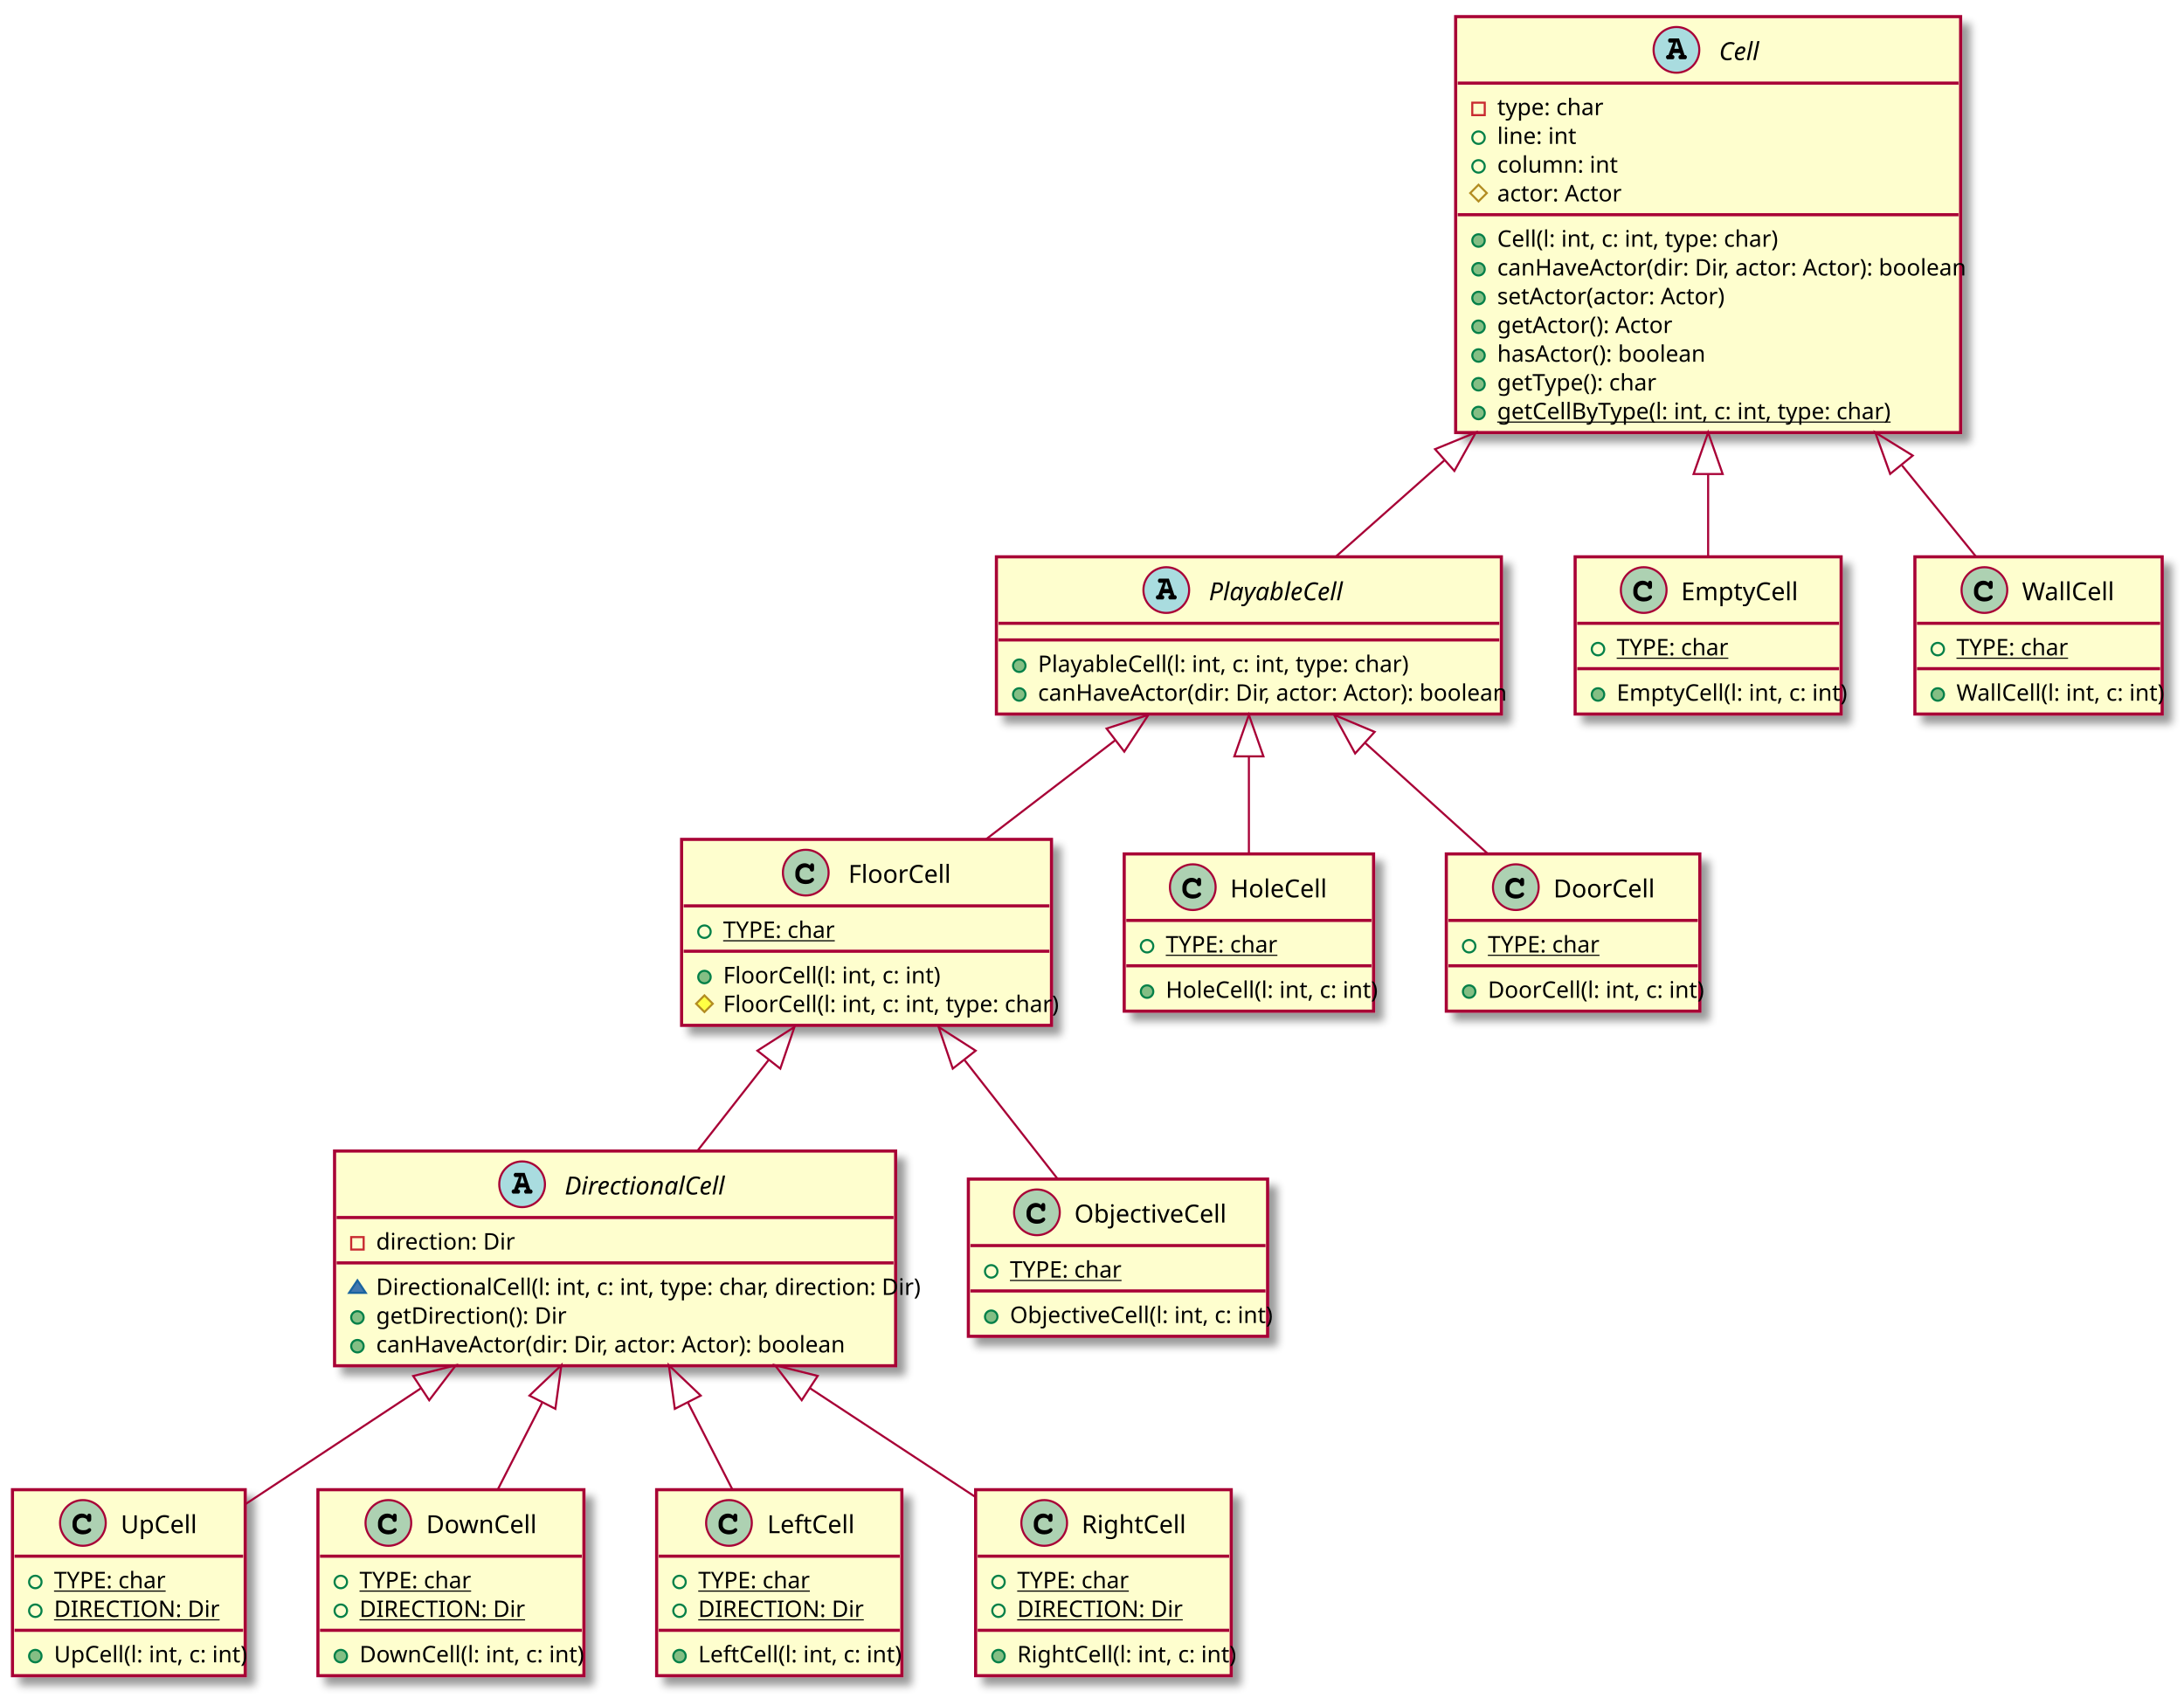
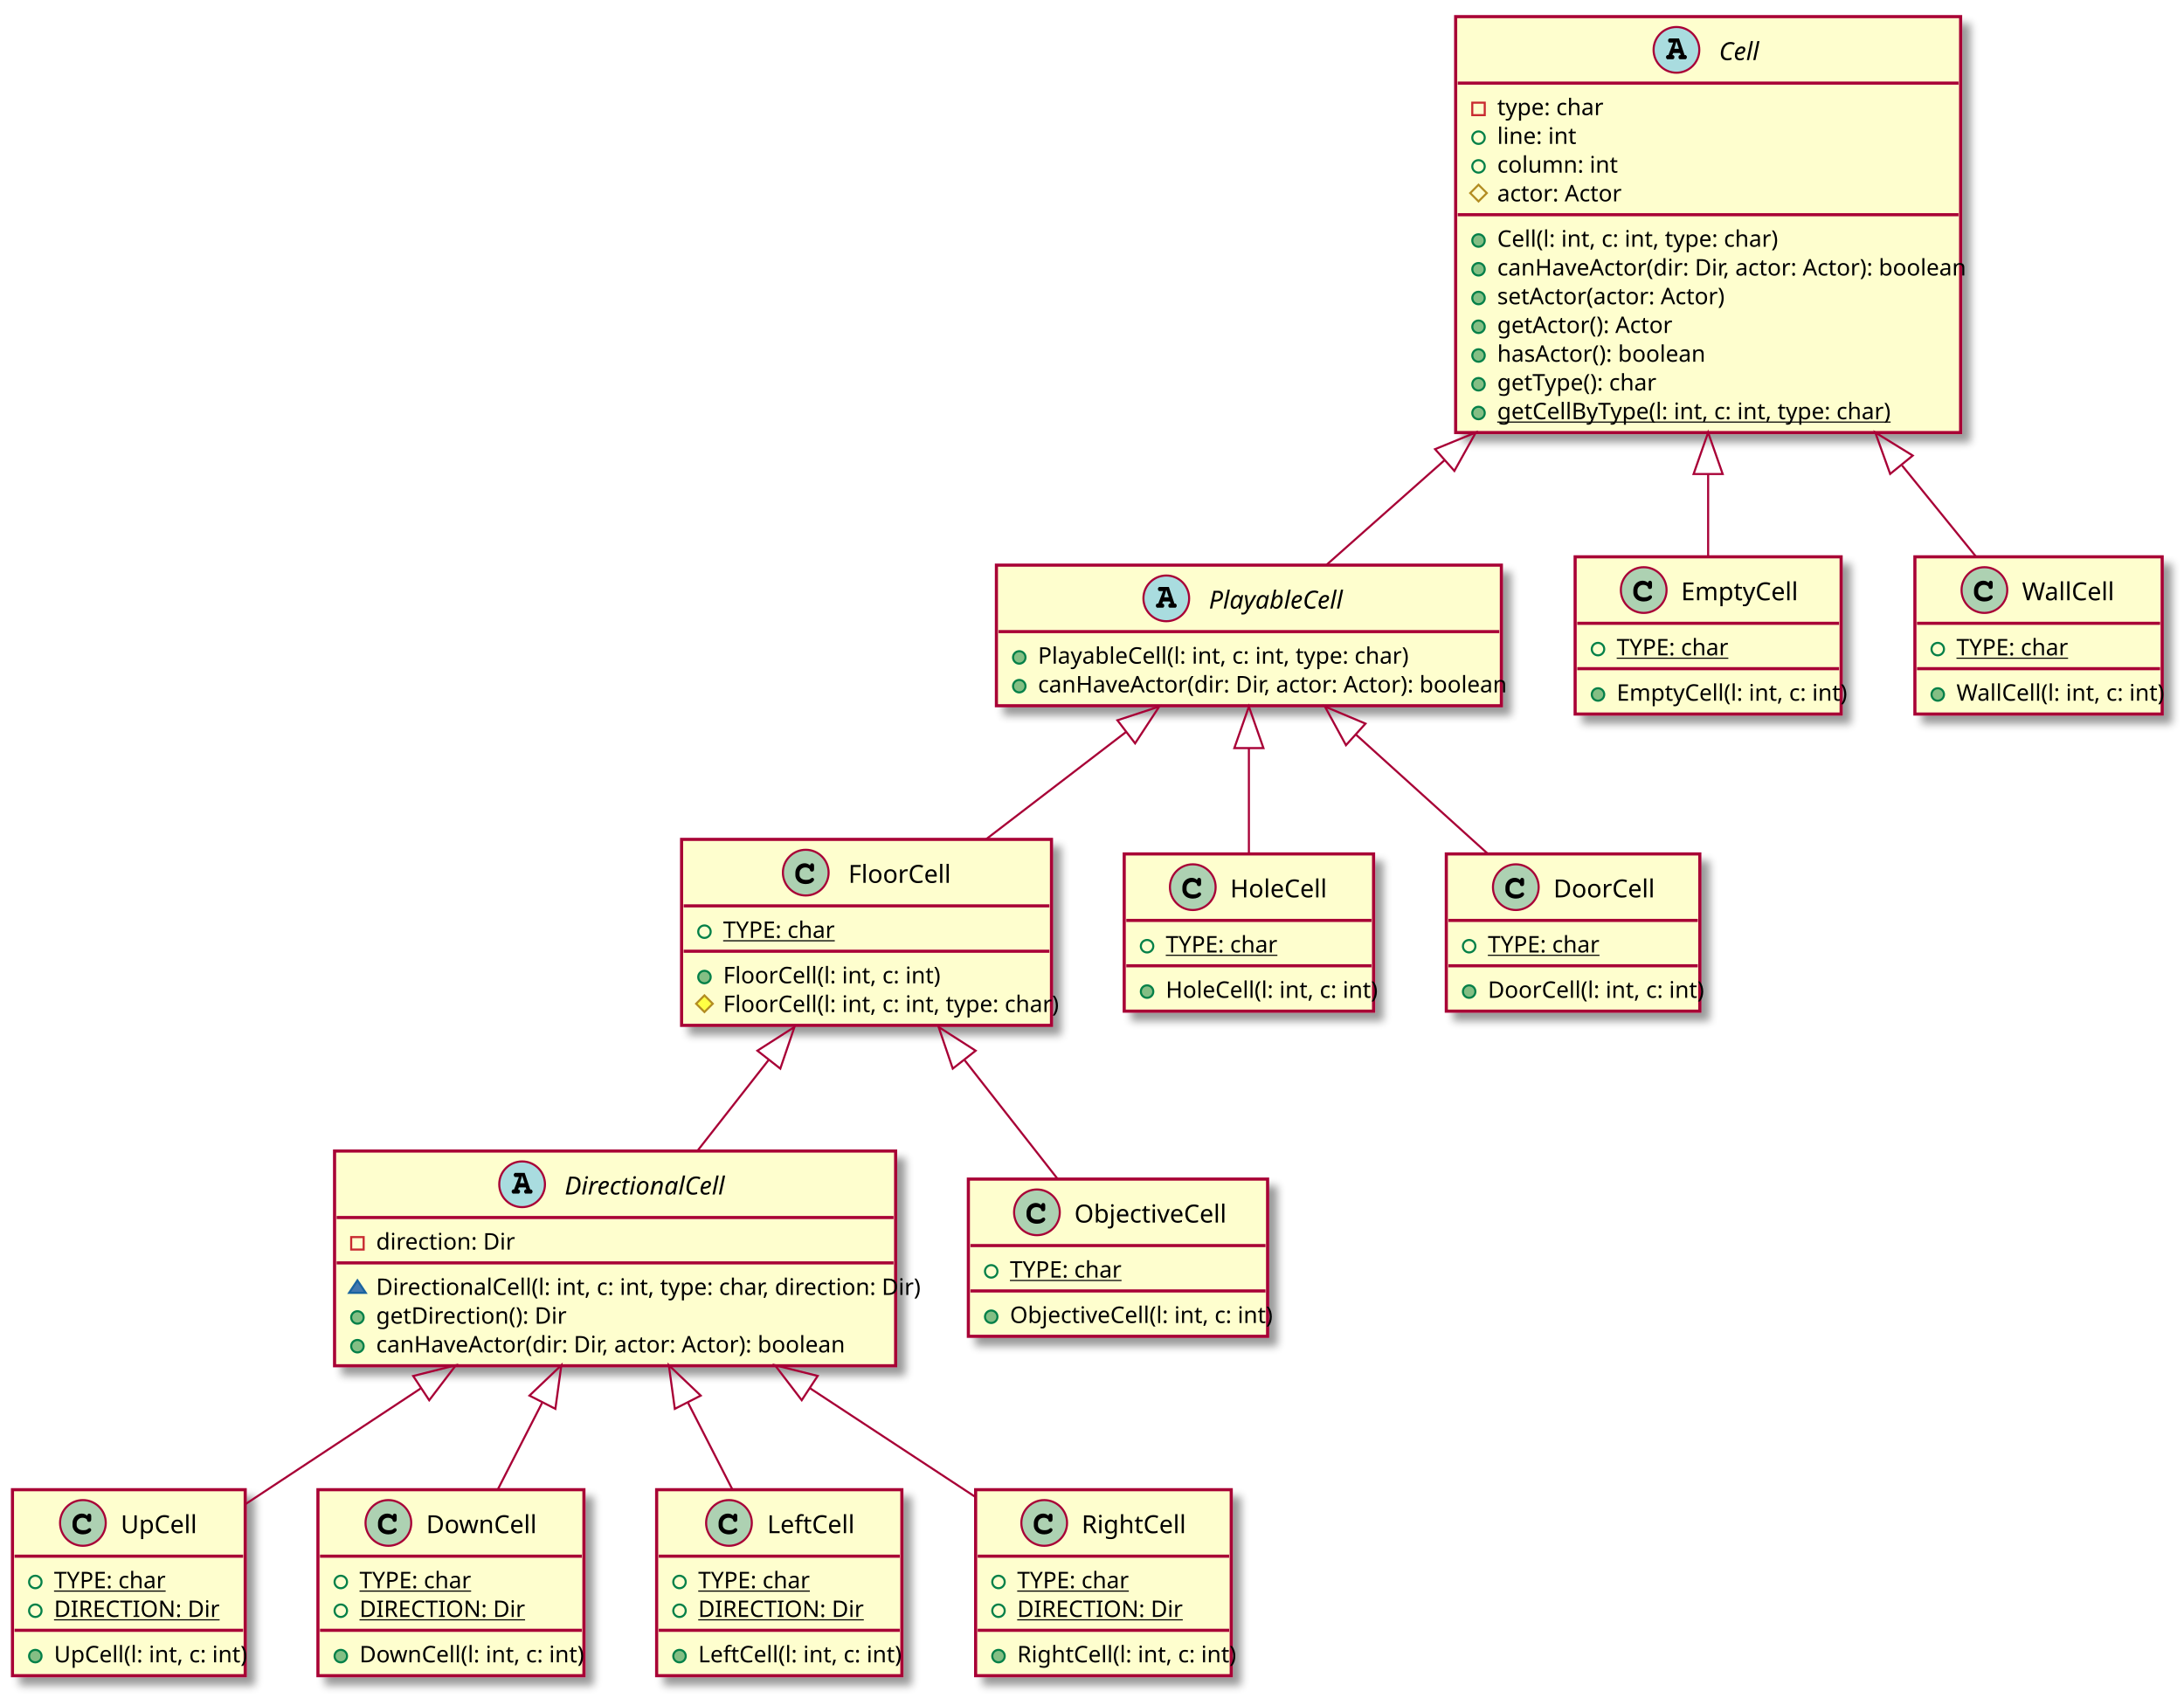
<svg xmlns="http://www.w3.org/2000/svg" contentScriptType="application/ecmascript" contentStyleType="text/css" height="817px" preserveAspectRatio="none" style="width:1051px;height:817px;" version="1.1" viewBox="0 0 1051 817" width="1051px" zoomAndPan="magnify">
  <defs>
-     <filter height="300%" id="fjn21otq3d5qq" width="300%" x="-1" y="-1">
+     <filter height="300%" id="fhzud2yv1tawj" width="300%" x="-1" y="-1">
      <feGaussianBlur result="blurOut" stdDeviation="2.0" />
      <feColorMatrix in="blurOut" result="blurOut2" type="matrix" values="0 0 0 0 0 0 0 0 0 0 0 0 0 0 0 0 0 0 .4 0" />
      <feOffset dx="4.0" dy="4.0" in="blurOut2" result="blurOut3" />
      <feBlend in="SourceGraphic" in2="blurOut3" mode="normal" />
    </filter>
  </defs>
  <g>
-     <rect fill="#FEFECE" filter="url(#fjn21otq3d5qq)" height="200.195" id="Cell" style="stroke: #A80036; stroke-width: 1.5;" width="243" x="700.5" y="8" />
+     <rect fill="#FEFECE" filter="url(#fhzud2yv1tawj)" height="200.195" id="Cell" style="stroke: #A80036; stroke-width: 1.5;" width="243" x="700.5" y="8" />
    <ellipse cx="806.75" cy="24" fill="#A9DCDF" rx="11" ry="11" style="stroke: #A80036; stroke-width: 1.0;" />
    <path d="M808.5,25.5 L805.203,25.5 L804.766,26.5 L804.766,26.5 L805.234,26.5 L805.75,27.125 L805.75,27.5 L805.75,27.875 L805.234,28.5 L804.766,28.5 L802.875,28.5 L802.266,28.5 L801.75,27.875 L801.75,27.5 L801.75,27.125 L802.266,26.5 L802.875,26.5 L805.188,20.5 L804.312,20.5 L803.266,20.5 L802.75,19.875 L802.75,19.5 L802.75,19.125 L803.266,18.5 L804.312,18.5 L807.984,18.5 L810.672,26.5 L811.234,26.5 L811.234,26.5 L811.75,27.125 L811.75,27.5 L811.75,27.875 L811.234,28.5 L810.672,28.5 L808.781,28.5 L808.266,28.5 L807.75,27.875 L807.75,27.5 L807.75,27.125 L808.266,26.5 L808.781,26.5 L808.781,26.5 L808.5,25.5 Z M807.953,23.5 L806.75,19.922 L805.719,23.5 L807.953,23.5 Z " />
    <text fill="#000000" font-family="sans-serif" font-size="12" font-style="italic" lengthAdjust="spacingAndGlyphs" textLength="22" x="827.25" y="28.91">Cell</text>
    <line style="stroke: #A80036; stroke-width: 1.5;" x1="701.5" x2="942.5" y1="40" y2="40" />
    <rect fill="none" height="6" style="stroke: #C82930; stroke-width: 1.0;" width="6" x="708.5" y="49.418" />
    <text fill="#000000" font-family="sans-serif" font-size="11" lengthAdjust="spacingAndGlyphs" textLength="49" x="720.5" y="55.419">type: char</text>
    <ellipse cx="711.5" cy="66.254" fill="none" rx="3" ry="3" style="stroke: #038048; stroke-width: 1.0;" />
    <text fill="#000000" font-family="sans-serif" font-size="11" lengthAdjust="spacingAndGlyphs" textLength="33" x="720.5" y="69.255">line: int</text>
    <ellipse cx="711.5" cy="80.09" fill="none" rx="3" ry="3" style="stroke: #038048; stroke-width: 1.0;" />
    <text fill="#000000" font-family="sans-serif" font-size="11" lengthAdjust="spacingAndGlyphs" textLength="51" x="720.5" y="83.091">column: int</text>
    <polygon fill="none" points="711.5,88.926,715.5,92.926,711.5,96.926,707.5,92.926" style="stroke: #B38D22; stroke-width: 1.0;" />
    <text fill="#000000" font-family="sans-serif" font-size="11" lengthAdjust="spacingAndGlyphs" textLength="58" x="720.5" y="96.927">actor: Actor</text>
    <line style="stroke: #A80036; stroke-width: 1.5;" x1="701.5" x2="942.5" y1="103.344" y2="103.344" />
    <ellipse cx="711.5" cy="115.762" fill="#84BE84" rx="3" ry="3" style="stroke: #038048; stroke-width: 1.0;" />
    <text fill="#000000" font-family="sans-serif" font-size="11" lengthAdjust="spacingAndGlyphs" textLength="128" x="720.5" y="118.763">Cell(l: int, c: int, type: char)</text>
    <ellipse cx="711.5" cy="129.598" fill="#84BE84" rx="3" ry="3" style="stroke: #038048; stroke-width: 1.0;" />
    <text fill="#000000" font-family="sans-serif" font-size="11" lengthAdjust="spacingAndGlyphs" textLength="217" x="720.5" y="132.599">canHaveActor(dir: Dir, actor: Actor): boolean</text>
    <ellipse cx="711.5" cy="143.434" fill="#84BE84" rx="3" ry="3" style="stroke: #038048; stroke-width: 1.0;" />
    <text fill="#000000" font-family="sans-serif" font-size="11" lengthAdjust="spacingAndGlyphs" textLength="108" x="720.5" y="146.435">setActor(actor: Actor)</text>
    <ellipse cx="711.5" cy="157.269" fill="#84BE84" rx="3" ry="3" style="stroke: #038048; stroke-width: 1.0;" />
    <text fill="#000000" font-family="sans-serif" font-size="11" lengthAdjust="spacingAndGlyphs" textLength="83" x="720.5" y="160.27">getActor(): Actor</text>
    <ellipse cx="711.5" cy="171.106" fill="#84BE84" rx="3" ry="3" style="stroke: #038048; stroke-width: 1.0;" />
    <text fill="#000000" font-family="sans-serif" font-size="11" lengthAdjust="spacingAndGlyphs" textLength="97" x="720.5" y="174.106">hasActor(): boolean</text>
    <ellipse cx="711.5" cy="184.941" fill="#84BE84" rx="3" ry="3" style="stroke: #038048; stroke-width: 1.0;" />
    <text fill="#000000" font-family="sans-serif" font-size="11" lengthAdjust="spacingAndGlyphs" textLength="75" x="720.5" y="187.942">getType(): char</text>
    <ellipse cx="711.5" cy="198.777" fill="#84BE84" rx="3" ry="3" style="stroke: #038048; stroke-width: 1.0;" />
    <text fill="#000000" font-family="sans-serif" font-size="11" lengthAdjust="spacingAndGlyphs" text-decoration="underline" textLength="180" x="720.5" y="201.778">getCellByType(l: int, c: int, type: char)</text>
-     <rect fill="#FEFECE" filter="url(#fjn21otq3d5qq)" height="75.672" id="PlayableCell" style="stroke: #A80036; stroke-width: 1.5;" width="243" x="479.5" y="268" />
-     <ellipse cx="561.25" cy="284" fill="#A9DCDF" rx="11" ry="11" style="stroke: #A80036; stroke-width: 1.0;" />
-     <path d="M563,285.5 L559.703,285.5 L559.266,286.5 L559.266,286.5 L559.734,286.5 L560.25,287.125 L560.25,287.5 L560.25,287.875 L559.734,288.5 L559.266,288.5 L557.375,288.5 L556.766,288.5 L556.25,287.875 L556.25,287.5 L556.25,287.125 L556.766,286.5 L557.375,286.5 L559.688,280.5 L558.812,280.5 L557.766,280.5 L557.25,279.875 L557.25,279.5 L557.25,279.125 L557.766,278.5 L558.812,278.5 L562.484,278.5 L565.172,286.5 L565.734,286.5 L565.734,286.5 L566.25,287.125 L566.25,287.5 L566.25,287.875 L565.734,288.5 L565.172,288.5 L563.281,288.5 L562.766,288.5 L562.25,287.875 L562.25,287.5 L562.25,287.125 L562.766,286.5 L563.281,286.5 L563.281,286.5 L563,285.5 Z M562.453,283.5 L561.25,279.922 L560.219,283.5 L562.453,283.5 Z " />
-     <text fill="#000000" font-family="sans-serif" font-size="12" font-style="italic" lengthAdjust="spacingAndGlyphs" textLength="71" x="581.75" y="288.91">PlayableCell</text>
-     <line style="stroke: #A80036; stroke-width: 1.5;" x1="480.5" x2="721.5" y1="300" y2="300" />
-     <line style="stroke: #A80036; stroke-width: 1.5;" x1="480.5" x2="721.5" y1="308" y2="308" />
-     <ellipse cx="490.5" cy="320.418" fill="#84BE84" rx="3" ry="3" style="stroke: #038048; stroke-width: 1.0;" />
-     <text fill="#000000" font-family="sans-serif" font-size="11" lengthAdjust="spacingAndGlyphs" textLength="168" x="499.5" y="323.419">PlayableCell(l: int, c: int, type: char)</text>
-     <ellipse cx="490.5" cy="334.254" fill="#84BE84" rx="3" ry="3" style="stroke: #038048; stroke-width: 1.0;" />
-     <text fill="#000000" font-family="sans-serif" font-size="11" lengthAdjust="spacingAndGlyphs" textLength="217" x="499.5" y="337.255">canHaveActor(dir: Dir, actor: Actor): boolean</text>
-     <rect fill="#FEFECE" filter="url(#fjn21otq3d5qq)" height="75.672" id="EmptyCell" style="stroke: #A80036; stroke-width: 1.5;" width="128" x="758" y="268" />
+     <rect fill="#FEFECE" filter="url(#fhzud2yv1tawj)" height="67.672" id="PlayableCell" style="stroke: #A80036; stroke-width: 1.5;" width="243" x="479.5" y="272" />
+     <ellipse cx="561.25" cy="288" fill="#A9DCDF" rx="11" ry="11" style="stroke: #A80036; stroke-width: 1.0;" />
+     <path d="M563,289.5 L559.703,289.5 L559.266,290.5 L559.266,290.5 L559.734,290.5 L560.25,291.125 L560.25,291.5 L560.25,291.875 L559.734,292.5 L559.266,292.5 L557.375,292.5 L556.766,292.5 L556.25,291.875 L556.25,291.5 L556.25,291.125 L556.766,290.5 L557.375,290.5 L559.688,284.5 L558.812,284.5 L557.766,284.5 L557.25,283.875 L557.25,283.5 L557.25,283.125 L557.766,282.5 L558.812,282.5 L562.484,282.5 L565.172,290.5 L565.734,290.5 L565.734,290.5 L566.25,291.125 L566.25,291.5 L566.25,291.875 L565.734,292.5 L565.172,292.5 L563.281,292.5 L562.766,292.5 L562.25,291.875 L562.25,291.5 L562.25,291.125 L562.766,290.5 L563.281,290.5 L563.281,290.5 L563,289.5 Z M562.453,287.5 L561.25,283.922 L560.219,287.5 L562.453,287.5 Z " />
+     <text fill="#000000" font-family="sans-serif" font-size="12" font-style="italic" lengthAdjust="spacingAndGlyphs" textLength="71" x="581.75" y="292.91">PlayableCell</text>
+     <line style="stroke: #A80036; stroke-width: 1.5;" x1="480.5" x2="721.5" y1="304" y2="304" />
+     <ellipse cx="490.5" cy="316.418" fill="#84BE84" rx="3" ry="3" style="stroke: #038048; stroke-width: 1.0;" />
+     <text fill="#000000" font-family="sans-serif" font-size="11" lengthAdjust="spacingAndGlyphs" textLength="168" x="499.5" y="319.419">PlayableCell(l: int, c: int, type: char)</text>
+     <ellipse cx="490.5" cy="330.254" fill="#84BE84" rx="3" ry="3" style="stroke: #038048; stroke-width: 1.0;" />
+     <text fill="#000000" font-family="sans-serif" font-size="11" lengthAdjust="spacingAndGlyphs" textLength="217" x="499.5" y="333.255">canHaveActor(dir: Dir, actor: Actor): boolean</text>
+     <rect fill="#FEFECE" filter="url(#fhzud2yv1tawj)" height="75.672" id="EmptyCell" style="stroke: #A80036; stroke-width: 1.5;" width="128" x="758" y="268" />
    <ellipse cx="791" cy="284" fill="#ADD1B2" rx="11" ry="11" style="stroke: #A80036; stroke-width: 1.0;" />
    <path d="M793,280.5 Q793.203,280 793.438,279.75 Q793.672,279.5 793.938,279.5 Q794.406,279.5 794.703,279.781 Q795,280.062 795,280.719 L795,282.281 Q795,282.938 794.719,283.219 Q794.438,283.5 794,283.5 Q793.609,283.5 793.359,283.328 Q793.109,283.156 793,282.703 Q792.953,282.391 792.781,282.219 Q792.469,281.891 791.906,281.695 Q791.344,281.5 790.781,281.5 Q790.078,281.5 789.492,281.781 Q788.906,282.062 788.453,282.688 Q788,283.312 788,284.172 L788,285.094 Q788,286.125 788.844,286.812 Q789.688,287.5 791.188,287.5 Q792.078,287.5 792.703,287.297 Q793.062,287.188 793.469,286.828 Q793.734,286.625 793.875,286.562 Q794.016,286.5 794.188,286.5 Q794.516,286.5 794.758,286.758 Q795,287.016 795,287.375 Q795,287.719 794.656,288.125 Q794.156,288.719 793.359,289.047 Q792.312,289.5 791.031,289.5 Q789.531,289.5 788.328,288.906 Q787.359,288.438 786.68,287.422 Q786,286.406 786,285.203 L786,284.109 Q786,282.859 786.602,281.766 Q787.203,280.672 788.258,280.086 Q789.312,279.5 790.5,279.5 Q791.219,279.5 791.844,279.75 Q792.469,280 793,280.5 Z " />
    <text fill="#000000" font-family="sans-serif" font-size="12" lengthAdjust="spacingAndGlyphs" textLength="56" x="809" y="288.91">EmptyCell</text>
    <line style="stroke: #A80036; stroke-width: 1.5;" x1="759" x2="885" y1="300" y2="300" />
    <ellipse cx="769" cy="312.418" fill="none" rx="3" ry="3" style="stroke: #038048; stroke-width: 1.0;" />
    <text fill="#000000" font-family="sans-serif" font-size="11" lengthAdjust="spacingAndGlyphs" text-decoration="underline" textLength="54" x="778" y="315.419">TYPE: char</text>
    <line style="stroke: #A80036; stroke-width: 1.5;" x1="759" x2="885" y1="321.836" y2="321.836" />
    <ellipse cx="769" cy="334.254" fill="#84BE84" rx="3" ry="3" style="stroke: #038048; stroke-width: 1.0;" />
    <text fill="#000000" font-family="sans-serif" font-size="11" lengthAdjust="spacingAndGlyphs" textLength="102" x="778" y="337.255">EmptyCell(l: int, c: int)</text>
-     <rect fill="#FEFECE" filter="url(#fjn21otq3d5qq)" height="89.508" id="FloorCell" style="stroke: #A80036; stroke-width: 1.5;" width="178" x="328" y="404" />
+     <rect fill="#FEFECE" filter="url(#fhzud2yv1tawj)" height="89.508" id="FloorCell" style="stroke: #A80036; stroke-width: 1.5;" width="178" x="328" y="404" />
    <ellipse cx="387.75" cy="420" fill="#ADD1B2" rx="11" ry="11" style="stroke: #A80036; stroke-width: 1.0;" />
    <path d="M389.75,416.5 Q389.953,416 390.188,415.75 Q390.422,415.5 390.688,415.5 Q391.156,415.5 391.453,415.781 Q391.75,416.062 391.75,416.719 L391.75,418.281 Q391.75,418.938 391.469,419.219 Q391.188,419.5 390.75,419.5 Q390.359,419.5 390.109,419.328 Q389.859,419.156 389.75,418.703 Q389.703,418.391 389.531,418.219 Q389.219,417.891 388.656,417.695 Q388.094,417.5 387.531,417.5 Q386.828,417.5 386.242,417.781 Q385.656,418.062 385.203,418.688 Q384.75,419.312 384.75,420.172 L384.75,421.094 Q384.75,422.125 385.594,422.812 Q386.438,423.5 387.938,423.5 Q388.828,423.5 389.453,423.297 Q389.812,423.188 390.219,422.828 Q390.484,422.625 390.625,422.562 Q390.766,422.5 390.938,422.5 Q391.266,422.5 391.508,422.758 Q391.75,423.016 391.75,423.375 Q391.75,423.719 391.406,424.125 Q390.906,424.719 390.109,425.047 Q389.062,425.5 387.781,425.5 Q386.281,425.5 385.078,424.906 Q384.109,424.438 383.43,423.422 Q382.75,422.406 382.75,421.203 L382.75,420.109 Q382.75,418.859 383.352,417.766 Q383.953,416.672 385.008,416.086 Q386.062,415.5 387.25,415.5 Q387.969,415.5 388.594,415.75 Q389.219,416 389.75,416.5 Z " />
    <text fill="#000000" font-family="sans-serif" font-size="12" lengthAdjust="spacingAndGlyphs" textLength="50" x="408.25" y="424.91">FloorCell</text>
    <line style="stroke: #A80036; stroke-width: 1.5;" x1="329" x2="505" y1="436" y2="436" />
    <ellipse cx="339" cy="448.418" fill="none" rx="3" ry="3" style="stroke: #038048; stroke-width: 1.0;" />
    <text fill="#000000" font-family="sans-serif" font-size="11" lengthAdjust="spacingAndGlyphs" text-decoration="underline" textLength="54" x="348" y="451.419">TYPE: char</text>
    <line style="stroke: #A80036; stroke-width: 1.5;" x1="329" x2="505" y1="457.836" y2="457.836" />
    <ellipse cx="339" cy="470.254" fill="#84BE84" rx="3" ry="3" style="stroke: #038048; stroke-width: 1.0;" />
    <text fill="#000000" font-family="sans-serif" font-size="11" lengthAdjust="spacingAndGlyphs" textLength="97" x="348" y="473.255">FloorCell(l: int, c: int)</text>
    <polygon fill="#FFFF44" points="339,479.09,343,483.09,339,487.09,335,483.09" style="stroke: #B38D22; stroke-width: 1.0;" />
    <text fill="#000000" font-family="sans-serif" font-size="11" lengthAdjust="spacingAndGlyphs" textLength="152" x="348" y="487.091">FloorCell(l: int, c: int, type: char)</text>
-     <rect fill="#FEFECE" filter="url(#fjn21otq3d5qq)" height="75.672" id="HoleCell" style="stroke: #A80036; stroke-width: 1.5;" width="120" x="541" y="411" />
+     <rect fill="#FEFECE" filter="url(#fhzud2yv1tawj)" height="75.672" id="HoleCell" style="stroke: #A80036; stroke-width: 1.5;" width="120" x="541" y="411" />
    <ellipse cx="574" cy="427" fill="#ADD1B2" rx="11" ry="11" style="stroke: #A80036; stroke-width: 1.0;" />
    <path d="M576,423.5 Q576.203,423 576.438,422.75 Q576.672,422.5 576.938,422.5 Q577.406,422.5 577.703,422.781 Q578,423.062 578,423.719 L578,425.281 Q578,425.938 577.719,426.219 Q577.438,426.5 577,426.5 Q576.609,426.5 576.359,426.328 Q576.109,426.156 576,425.703 Q575.953,425.391 575.781,425.219 Q575.469,424.891 574.906,424.695 Q574.344,424.5 573.781,424.5 Q573.078,424.5 572.492,424.781 Q571.906,425.062 571.453,425.688 Q571,426.312 571,427.172 L571,428.094 Q571,429.125 571.844,429.812 Q572.688,430.5 574.188,430.5 Q575.078,430.5 575.703,430.297 Q576.062,430.188 576.469,429.828 Q576.734,429.625 576.875,429.562 Q577.016,429.5 577.188,429.5 Q577.516,429.5 577.758,429.758 Q578,430.016 578,430.375 Q578,430.719 577.656,431.125 Q577.156,431.719 576.359,432.047 Q575.312,432.5 574.031,432.5 Q572.531,432.5 571.328,431.906 Q570.359,431.438 569.68,430.422 Q569,429.406 569,428.203 L569,427.109 Q569,425.859 569.602,424.766 Q570.203,423.672 571.258,423.086 Q572.312,422.5 573.5,422.5 Q574.219,422.5 574.844,422.75 Q575.469,423 576,423.5 Z " />
    <text fill="#000000" font-family="sans-serif" font-size="12" lengthAdjust="spacingAndGlyphs" textLength="48" x="592" y="431.91">HoleCell</text>
    <line style="stroke: #A80036; stroke-width: 1.5;" x1="542" x2="660" y1="443" y2="443" />
    <ellipse cx="552" cy="455.418" fill="none" rx="3" ry="3" style="stroke: #038048; stroke-width: 1.0;" />
    <text fill="#000000" font-family="sans-serif" font-size="11" lengthAdjust="spacingAndGlyphs" text-decoration="underline" textLength="54" x="561" y="458.419">TYPE: char</text>
    <line style="stroke: #A80036; stroke-width: 1.5;" x1="542" x2="660" y1="464.836" y2="464.836" />
    <ellipse cx="552" cy="477.254" fill="#84BE84" rx="3" ry="3" style="stroke: #038048; stroke-width: 1.0;" />
    <text fill="#000000" font-family="sans-serif" font-size="11" lengthAdjust="spacingAndGlyphs" textLength="94" x="561" y="480.255">HoleCell(l: int, c: int)</text>
-     <rect fill="#FEFECE" filter="url(#fjn21otq3d5qq)" height="75.672" id="DoorCell" style="stroke: #A80036; stroke-width: 1.5;" width="122" x="696" y="411" />
+     <rect fill="#FEFECE" filter="url(#fhzud2yv1tawj)" height="75.672" id="DoorCell" style="stroke: #A80036; stroke-width: 1.5;" width="122" x="696" y="411" />
    <ellipse cx="729.45" cy="427" fill="#ADD1B2" rx="11" ry="11" style="stroke: #A80036; stroke-width: 1.0;" />
    <path d="M731.45,423.5 Q731.653,423 731.888,422.75 Q732.122,422.5 732.388,422.5 Q732.856,422.5 733.153,422.781 Q733.45,423.062 733.45,423.719 L733.45,425.281 Q733.45,425.938 733.169,426.219 Q732.888,426.5 732.45,426.5 Q732.059,426.5 731.809,426.328 Q731.559,426.156 731.45,425.703 Q731.403,425.391 731.231,425.219 Q730.919,424.891 730.356,424.695 Q729.794,424.5 729.231,424.5 Q728.528,424.5 727.942,424.781 Q727.356,425.062 726.903,425.688 Q726.45,426.312 726.45,427.172 L726.45,428.094 Q726.45,429.125 727.294,429.812 Q728.138,430.5 729.638,430.5 Q730.528,430.5 731.153,430.297 Q731.513,430.188 731.919,429.828 Q732.184,429.625 732.325,429.562 Q732.466,429.5 732.638,429.5 Q732.966,429.5 733.208,429.758 Q733.45,430.016 733.45,430.375 Q733.45,430.719 733.106,431.125 Q732.606,431.719 731.809,432.047 Q730.763,432.5 729.481,432.5 Q727.981,432.5 726.778,431.906 Q725.809,431.438 725.13,430.422 Q724.45,429.406 724.45,428.203 L724.45,427.109 Q724.45,425.859 725.052,424.766 Q725.653,423.672 726.708,423.086 Q727.763,422.5 728.95,422.5 Q729.669,422.5 730.294,422.75 Q730.919,423 731.45,423.5 Z " />
    <text fill="#000000" font-family="sans-serif" font-size="12" lengthAdjust="spacingAndGlyphs" textLength="49" x="747.55" y="431.91">DoorCell</text>
    <line style="stroke: #A80036; stroke-width: 1.5;" x1="697" x2="817" y1="443" y2="443" />
    <ellipse cx="707" cy="455.418" fill="none" rx="3" ry="3" style="stroke: #038048; stroke-width: 1.0;" />
    <text fill="#000000" font-family="sans-serif" font-size="11" lengthAdjust="spacingAndGlyphs" text-decoration="underline" textLength="54" x="716" y="458.419">TYPE: char</text>
    <line style="stroke: #A80036; stroke-width: 1.5;" x1="697" x2="817" y1="464.836" y2="464.836" />
    <ellipse cx="707" cy="477.254" fill="#84BE84" rx="3" ry="3" style="stroke: #038048; stroke-width: 1.0;" />
    <text fill="#000000" font-family="sans-serif" font-size="11" lengthAdjust="spacingAndGlyphs" textLength="96" x="716" y="480.255">DoorCell(l: int, c: int)</text>
-     <rect fill="#FEFECE" filter="url(#fjn21otq3d5qq)" height="75.672" id="WallCell" style="stroke: #A80036; stroke-width: 1.5;" width="119" x="921.5" y="268" />
+     <rect fill="#FEFECE" filter="url(#fhzud2yv1tawj)" height="75.672" id="WallCell" style="stroke: #A80036; stroke-width: 1.5;" width="119" x="921.5" y="268" />
    <ellipse cx="954.95" cy="284" fill="#ADD1B2" rx="11" ry="11" style="stroke: #A80036; stroke-width: 1.0;" />
    <path d="M956.95,280.5 Q957.153,280 957.388,279.75 Q957.622,279.5 957.888,279.5 Q958.356,279.5 958.653,279.781 Q958.95,280.062 958.95,280.719 L958.95,282.281 Q958.95,282.938 958.669,283.219 Q958.388,283.5 957.95,283.5 Q957.559,283.5 957.309,283.328 Q957.059,283.156 956.95,282.703 Q956.903,282.391 956.731,282.219 Q956.419,281.891 955.856,281.695 Q955.294,281.5 954.731,281.5 Q954.028,281.5 953.442,281.781 Q952.856,282.062 952.403,282.688 Q951.95,283.312 951.95,284.172 L951.95,285.094 Q951.95,286.125 952.794,286.812 Q953.638,287.5 955.138,287.5 Q956.028,287.5 956.653,287.297 Q957.013,287.188 957.419,286.828 Q957.684,286.625 957.825,286.562 Q957.966,286.5 958.138,286.5 Q958.466,286.5 958.708,286.758 Q958.95,287.016 958.95,287.375 Q958.95,287.719 958.606,288.125 Q958.106,288.719 957.309,289.047 Q956.263,289.5 954.981,289.5 Q953.481,289.5 952.278,288.906 Q951.309,288.438 950.63,287.422 Q949.95,286.406 949.95,285.203 L949.95,284.109 Q949.95,282.859 950.552,281.766 Q951.153,280.672 952.208,280.086 Q953.263,279.5 954.45,279.5 Q955.169,279.5 955.794,279.75 Q956.419,280 956.95,280.5 Z " />
    <text fill="#000000" font-family="sans-serif" font-size="12" lengthAdjust="spacingAndGlyphs" textLength="46" x="973.05" y="288.91">WallCell</text>
    <line style="stroke: #A80036; stroke-width: 1.5;" x1="922.5" x2="1039.5" y1="300" y2="300" />
    <ellipse cx="932.5" cy="312.418" fill="none" rx="3" ry="3" style="stroke: #038048; stroke-width: 1.0;" />
    <text fill="#000000" font-family="sans-serif" font-size="11" lengthAdjust="spacingAndGlyphs" text-decoration="underline" textLength="54" x="941.5" y="315.419">TYPE: char</text>
    <line style="stroke: #A80036; stroke-width: 1.5;" x1="922.5" x2="1039.5" y1="321.836" y2="321.836" />
    <ellipse cx="932.5" cy="334.254" fill="#84BE84" rx="3" ry="3" style="stroke: #038048; stroke-width: 1.0;" />
    <text fill="#000000" font-family="sans-serif" font-size="11" lengthAdjust="spacingAndGlyphs" textLength="93" x="941.5" y="337.255">WallCell(l: int, c: int)</text>
-     <rect fill="#FEFECE" filter="url(#fjn21otq3d5qq)" height="103.344" id="DirectionalCell" style="stroke: #A80036; stroke-width: 1.5;" width="270" x="161" y="554" />
+     <rect fill="#FEFECE" filter="url(#fhzud2yv1tawj)" height="103.344" id="DirectionalCell" style="stroke: #A80036; stroke-width: 1.5;" width="270" x="161" y="554" />
    <ellipse cx="251.25" cy="570" fill="#A9DCDF" rx="11" ry="11" style="stroke: #A80036; stroke-width: 1.0;" />
    <path d="M253,571.5 L249.703,571.5 L249.266,572.5 L249.266,572.5 L249.734,572.5 L250.25,573.125 L250.25,573.5 L250.25,573.875 L249.734,574.5 L249.266,574.5 L247.375,574.5 L246.766,574.5 L246.25,573.875 L246.25,573.5 L246.25,573.125 L246.766,572.5 L247.375,572.5 L249.688,566.5 L248.812,566.5 L247.766,566.5 L247.25,565.875 L247.25,565.5 L247.25,565.125 L247.766,564.5 L248.812,564.5 L252.484,564.5 L255.172,572.5 L255.734,572.5 L255.734,572.5 L256.25,573.125 L256.25,573.5 L256.25,573.875 L255.734,574.5 L255.172,574.5 L253.281,574.5 L252.766,574.5 L252.25,573.875 L252.25,573.5 L252.25,573.125 L252.766,572.5 L253.281,572.5 L253.281,572.5 L253,571.5 Z M252.453,569.5 L251.25,565.922 L250.219,569.5 L252.453,569.5 Z " />
    <text fill="#000000" font-family="sans-serif" font-size="12" font-style="italic" lengthAdjust="spacingAndGlyphs" textLength="81" x="271.75" y="574.91">DirectionalCell</text>
    <line style="stroke: #A80036; stroke-width: 1.5;" x1="162" x2="430" y1="586" y2="586" />
    <rect fill="none" height="6" style="stroke: #C82930; stroke-width: 1.0;" width="6" x="169" y="595.418" />
    <text fill="#000000" font-family="sans-serif" font-size="11" lengthAdjust="spacingAndGlyphs" textLength="60" x="181" y="601.419">direction: Dir</text>
    <line style="stroke: #A80036; stroke-width: 1.5;" x1="162" x2="430" y1="607.836" y2="607.836" />
    <polygon fill="#4177AF" points="172,616.254,168,622.254,176,622.254" style="stroke: #1963A0; stroke-width: 1.0;" />
    <text fill="#000000" font-family="sans-serif" font-size="11" lengthAdjust="spacingAndGlyphs" textLength="244" x="181" y="623.255">DirectionalCell(l: int, c: int, type: char, direction: Dir)</text>
    <ellipse cx="172" cy="634.09" fill="#84BE84" rx="3" ry="3" style="stroke: #038048; stroke-width: 1.0;" />
    <text fill="#000000" font-family="sans-serif" font-size="11" lengthAdjust="spacingAndGlyphs" textLength="84" x="181" y="637.091">getDirection(): Dir</text>
    <ellipse cx="172" cy="647.926" fill="#84BE84" rx="3" ry="3" style="stroke: #038048; stroke-width: 1.0;" />
    <text fill="#000000" font-family="sans-serif" font-size="11" lengthAdjust="spacingAndGlyphs" textLength="217" x="181" y="650.927">canHaveActor(dir: Dir, actor: Actor): boolean</text>
-     <rect fill="#FEFECE" filter="url(#fjn21otq3d5qq)" height="75.672" id="ObjectiveCell" style="stroke: #A80036; stroke-width: 1.5;" width="144" x="466" y="567.5" />
+     <rect fill="#FEFECE" filter="url(#fhzud2yv1tawj)" height="75.672" id="ObjectiveCell" style="stroke: #A80036; stroke-width: 1.5;" width="144" x="466" y="567.5" />
    <ellipse cx="499" cy="583.5" fill="#ADD1B2" rx="11" ry="11" style="stroke: #A80036; stroke-width: 1.0;" />
    <path d="M501,580 Q501.203,579.5 501.438,579.25 Q501.672,579 501.938,579 Q502.406,579 502.703,579.281 Q503,579.562 503,580.219 L503,581.781 Q503,582.438 502.719,582.719 Q502.438,583 502,583 Q501.609,583 501.359,582.828 Q501.109,582.656 501,582.203 Q500.953,581.891 500.781,581.719 Q500.469,581.391 499.906,581.195 Q499.344,581 498.781,581 Q498.078,581 497.492,581.281 Q496.906,581.562 496.453,582.188 Q496,582.812 496,583.672 L496,584.594 Q496,585.625 496.844,586.312 Q497.688,587 499.188,587 Q500.078,587 500.703,586.797 Q501.062,586.688 501.469,586.328 Q501.734,586.125 501.875,586.062 Q502.016,586 502.188,586 Q502.516,586 502.758,586.258 Q503,586.516 503,586.875 Q503,587.219 502.656,587.625 Q502.156,588.219 501.359,588.547 Q500.312,589 499.031,589 Q497.531,589 496.328,588.406 Q495.359,587.938 494.68,586.922 Q494,585.906 494,584.703 L494,583.609 Q494,582.359 494.602,581.266 Q495.203,580.172 496.258,579.586 Q497.312,579 498.5,579 Q499.219,579 499.844,579.25 Q500.469,579.5 501,580 Z " />
    <text fill="#000000" font-family="sans-serif" font-size="12" lengthAdjust="spacingAndGlyphs" textLength="72" x="517" y="588.41">ObjectiveCell</text>
    <line style="stroke: #A80036; stroke-width: 1.5;" x1="467" x2="609" y1="599.5" y2="599.5" />
    <ellipse cx="477" cy="611.918" fill="none" rx="3" ry="3" style="stroke: #038048; stroke-width: 1.0;" />
    <text fill="#000000" font-family="sans-serif" font-size="11" lengthAdjust="spacingAndGlyphs" text-decoration="underline" textLength="54" x="486" y="614.919">TYPE: char</text>
    <line style="stroke: #A80036; stroke-width: 1.5;" x1="467" x2="609" y1="621.336" y2="621.336" />
    <ellipse cx="477" cy="633.754" fill="#84BE84" rx="3" ry="3" style="stroke: #038048; stroke-width: 1.0;" />
    <text fill="#000000" font-family="sans-serif" font-size="11" lengthAdjust="spacingAndGlyphs" textLength="118" x="486" y="636.755">ObjectiveCell(l: int, c: int)</text>
-     <rect fill="#FEFECE" filter="url(#fjn21otq3d5qq)" height="89.508" id="UpCell" style="stroke: #A80036; stroke-width: 1.5;" width="112" x="6" y="717" />
+     <rect fill="#FEFECE" filter="url(#fhzud2yv1tawj)" height="89.508" id="UpCell" style="stroke: #A80036; stroke-width: 1.5;" width="112" x="6" y="717" />
    <ellipse cx="39.9" cy="733" fill="#ADD1B2" rx="11" ry="11" style="stroke: #A80036; stroke-width: 1.0;" />
    <path d="M41.9,729.5 Q42.103,729 42.337,728.75 Q42.572,728.5 42.837,728.5 Q43.306,728.5 43.603,728.781 Q43.9,729.062 43.9,729.719 L43.9,731.281 Q43.9,731.938 43.619,732.219 Q43.337,732.5 42.9,732.5 Q42.509,732.5 42.259,732.328 Q42.009,732.156 41.9,731.703 Q41.853,731.391 41.681,731.219 Q41.369,730.891 40.806,730.695 Q40.244,730.5 39.681,730.5 Q38.978,730.5 38.392,730.781 Q37.806,731.062 37.353,731.688 Q36.9,732.312 36.9,733.172 L36.9,734.094 Q36.9,735.125 37.744,735.812 Q38.587,736.5 40.087,736.5 Q40.978,736.5 41.603,736.297 Q41.962,736.188 42.369,735.828 Q42.634,735.625 42.775,735.562 Q42.916,735.5 43.087,735.5 Q43.416,735.5 43.658,735.758 Q43.9,736.016 43.9,736.375 Q43.9,736.719 43.556,737.125 Q43.056,737.719 42.259,738.047 Q41.212,738.5 39.931,738.5 Q38.431,738.5 37.228,737.906 Q36.259,737.438 35.58,736.422 Q34.9,735.406 34.9,734.203 L34.9,733.109 Q34.9,731.859 35.502,730.766 Q36.103,729.672 37.158,729.086 Q38.212,728.5 39.4,728.5 Q40.119,728.5 40.744,728.75 Q41.369,729 41.9,729.5 Z " />
    <text fill="#000000" font-family="sans-serif" font-size="12" lengthAdjust="spacingAndGlyphs" textLength="38" x="58.1" y="737.91">UpCell</text>
    <line style="stroke: #A80036; stroke-width: 1.5;" x1="7" x2="117" y1="749" y2="749" />
    <ellipse cx="17" cy="761.418" fill="none" rx="3" ry="3" style="stroke: #038048; stroke-width: 1.0;" />
    <text fill="#000000" font-family="sans-serif" font-size="11" lengthAdjust="spacingAndGlyphs" text-decoration="underline" textLength="54" x="26" y="764.419">TYPE: char</text>
    <ellipse cx="17" cy="775.254" fill="none" rx="3" ry="3" style="stroke: #038048; stroke-width: 1.0;" />
    <text fill="#000000" font-family="sans-serif" font-size="11" lengthAdjust="spacingAndGlyphs" text-decoration="underline" textLength="71" x="26" y="778.255">DIRECTION: Dir</text>
    <line style="stroke: #A80036; stroke-width: 1.5;" x1="7" x2="117" y1="784.672" y2="784.672" />
    <ellipse cx="17" cy="797.09" fill="#84BE84" rx="3" ry="3" style="stroke: #038048; stroke-width: 1.0;" />
    <text fill="#000000" font-family="sans-serif" font-size="11" lengthAdjust="spacingAndGlyphs" textLength="86" x="26" y="800.091">UpCell(l: int, c: int)</text>
-     <rect fill="#FEFECE" filter="url(#fjn21otq3d5qq)" height="89.508" id="DownCell" style="stroke: #A80036; stroke-width: 1.5;" width="128" x="153" y="717" />
+     <rect fill="#FEFECE" filter="url(#fhzud2yv1tawj)" height="89.508" id="DownCell" style="stroke: #A80036; stroke-width: 1.5;" width="128" x="153" y="717" />
    <ellipse cx="186.9" cy="733" fill="#ADD1B2" rx="11" ry="11" style="stroke: #A80036; stroke-width: 1.0;" />
    <path d="M188.9,729.5 Q189.103,729 189.338,728.75 Q189.572,728.5 189.838,728.5 Q190.306,728.5 190.603,728.781 Q190.9,729.062 190.9,729.719 L190.9,731.281 Q190.9,731.938 190.619,732.219 Q190.338,732.5 189.9,732.5 Q189.509,732.5 189.259,732.328 Q189.009,732.156 188.9,731.703 Q188.853,731.391 188.681,731.219 Q188.369,730.891 187.806,730.695 Q187.244,730.5 186.681,730.5 Q185.978,730.5 185.392,730.781 Q184.806,731.062 184.353,731.688 Q183.9,732.312 183.9,733.172 L183.9,734.094 Q183.9,735.125 184.744,735.812 Q185.588,736.5 187.088,736.5 Q187.978,736.5 188.603,736.297 Q188.963,736.188 189.369,735.828 Q189.634,735.625 189.775,735.562 Q189.916,735.5 190.088,735.5 Q190.416,735.5 190.658,735.758 Q190.9,736.016 190.9,736.375 Q190.9,736.719 190.556,737.125 Q190.056,737.719 189.259,738.047 Q188.213,738.5 186.931,738.5 Q185.431,738.5 184.228,737.906 Q183.259,737.438 182.58,736.422 Q181.9,735.406 181.9,734.203 L181.9,733.109 Q181.9,731.859 182.502,730.766 Q183.103,729.672 184.158,729.086 Q185.213,728.5 186.4,728.5 Q187.119,728.5 187.744,728.75 Q188.369,729 188.9,729.5 Z " />
    <text fill="#000000" font-family="sans-serif" font-size="12" lengthAdjust="spacingAndGlyphs" textLength="54" x="205.1" y="737.91">DownCell</text>
    <line style="stroke: #A80036; stroke-width: 1.5;" x1="154" x2="280" y1="749" y2="749" />
    <ellipse cx="164" cy="761.418" fill="none" rx="3" ry="3" style="stroke: #038048; stroke-width: 1.0;" />
    <text fill="#000000" font-family="sans-serif" font-size="11" lengthAdjust="spacingAndGlyphs" text-decoration="underline" textLength="54" x="173" y="764.419">TYPE: char</text>
    <ellipse cx="164" cy="775.254" fill="none" rx="3" ry="3" style="stroke: #038048; stroke-width: 1.0;" />
    <text fill="#000000" font-family="sans-serif" font-size="11" lengthAdjust="spacingAndGlyphs" text-decoration="underline" textLength="71" x="173" y="778.255">DIRECTION: Dir</text>
    <line style="stroke: #A80036; stroke-width: 1.5;" x1="154" x2="280" y1="784.672" y2="784.672" />
    <ellipse cx="164" cy="797.09" fill="#84BE84" rx="3" ry="3" style="stroke: #038048; stroke-width: 1.0;" />
    <text fill="#000000" font-family="sans-serif" font-size="11" lengthAdjust="spacingAndGlyphs" textLength="102" x="173" y="800.091">DownCell(l: int, c: int)</text>
-     <rect fill="#FEFECE" filter="url(#fjn21otq3d5qq)" height="89.508" id="LeftCell" style="stroke: #A80036; stroke-width: 1.5;" width="118" x="316" y="717" />
+     <rect fill="#FEFECE" filter="url(#fhzud2yv1tawj)" height="89.508" id="LeftCell" style="stroke: #A80036; stroke-width: 1.5;" width="118" x="316" y="717" />
    <ellipse cx="350.8" cy="733" fill="#ADD1B2" rx="11" ry="11" style="stroke: #A80036; stroke-width: 1.0;" />
    <path d="M352.8,729.5 Q353.003,729 353.238,728.75 Q353.472,728.5 353.738,728.5 Q354.206,728.5 354.503,728.781 Q354.8,729.062 354.8,729.719 L354.8,731.281 Q354.8,731.938 354.519,732.219 Q354.238,732.5 353.8,732.5 Q353.409,732.5 353.159,732.328 Q352.909,732.156 352.8,731.703 Q352.753,731.391 352.581,731.219 Q352.269,730.891 351.706,730.695 Q351.144,730.5 350.581,730.5 Q349.878,730.5 349.292,730.781 Q348.706,731.062 348.253,731.688 Q347.8,732.312 347.8,733.172 L347.8,734.094 Q347.8,735.125 348.644,735.812 Q349.488,736.5 350.988,736.5 Q351.878,736.5 352.503,736.297 Q352.863,736.188 353.269,735.828 Q353.534,735.625 353.675,735.562 Q353.816,735.5 353.988,735.5 Q354.316,735.5 354.558,735.758 Q354.8,736.016 354.8,736.375 Q354.8,736.719 354.456,737.125 Q353.956,737.719 353.159,738.047 Q352.113,738.5 350.831,738.5 Q349.331,738.5 348.128,737.906 Q347.159,737.438 346.48,736.422 Q345.8,735.406 345.8,734.203 L345.8,733.109 Q345.8,731.859 346.402,730.766 Q347.003,729.672 348.058,729.086 Q349.113,728.5 350.3,728.5 Q351.019,728.5 351.644,728.75 Q352.269,729 352.8,729.5 Z " />
    <text fill="#000000" font-family="sans-serif" font-size="12" lengthAdjust="spacingAndGlyphs" textLength="42" x="369.2" y="737.91">LeftCell</text>
    <line style="stroke: #A80036; stroke-width: 1.5;" x1="317" x2="433" y1="749" y2="749" />
    <ellipse cx="327" cy="761.418" fill="none" rx="3" ry="3" style="stroke: #038048; stroke-width: 1.0;" />
    <text fill="#000000" font-family="sans-serif" font-size="11" lengthAdjust="spacingAndGlyphs" text-decoration="underline" textLength="54" x="336" y="764.419">TYPE: char</text>
    <ellipse cx="327" cy="775.254" fill="none" rx="3" ry="3" style="stroke: #038048; stroke-width: 1.0;" />
    <text fill="#000000" font-family="sans-serif" font-size="11" lengthAdjust="spacingAndGlyphs" text-decoration="underline" textLength="71" x="336" y="778.255">DIRECTION: Dir</text>
    <line style="stroke: #A80036; stroke-width: 1.5;" x1="317" x2="433" y1="784.672" y2="784.672" />
    <ellipse cx="327" cy="797.09" fill="#84BE84" rx="3" ry="3" style="stroke: #038048; stroke-width: 1.0;" />
    <text fill="#000000" font-family="sans-serif" font-size="11" lengthAdjust="spacingAndGlyphs" textLength="92" x="336" y="800.091">LeftCell(l: int, c: int)</text>
-     <rect fill="#FEFECE" filter="url(#fjn21otq3d5qq)" height="89.508" id="RightCell" style="stroke: #A80036; stroke-width: 1.5;" width="123" x="469.5" y="717" />
+     <rect fill="#FEFECE" filter="url(#fhzud2yv1tawj)" height="89.508" id="RightCell" style="stroke: #A80036; stroke-width: 1.5;" width="123" x="469.5" y="717" />
    <ellipse cx="502.5" cy="733" fill="#ADD1B2" rx="11" ry="11" style="stroke: #A80036; stroke-width: 1.0;" />
    <path d="M504.5,729.5 Q504.703,729 504.938,728.75 Q505.172,728.5 505.438,728.5 Q505.906,728.5 506.203,728.781 Q506.5,729.062 506.5,729.719 L506.5,731.281 Q506.5,731.938 506.219,732.219 Q505.938,732.5 505.5,732.5 Q505.109,732.5 504.859,732.328 Q504.609,732.156 504.5,731.703 Q504.453,731.391 504.281,731.219 Q503.969,730.891 503.406,730.695 Q502.844,730.5 502.281,730.5 Q501.578,730.5 500.992,730.781 Q500.406,731.062 499.953,731.688 Q499.5,732.312 499.5,733.172 L499.5,734.094 Q499.5,735.125 500.344,735.812 Q501.188,736.5 502.688,736.5 Q503.578,736.5 504.203,736.297 Q504.562,736.188 504.969,735.828 Q505.234,735.625 505.375,735.562 Q505.516,735.5 505.688,735.5 Q506.016,735.5 506.258,735.758 Q506.5,736.016 506.5,736.375 Q506.5,736.719 506.156,737.125 Q505.656,737.719 504.859,738.047 Q503.812,738.5 502.531,738.5 Q501.031,738.5 499.828,737.906 Q498.859,737.438 498.18,736.422 Q497.5,735.406 497.5,734.203 L497.5,733.109 Q497.5,731.859 498.102,730.766 Q498.703,729.672 499.758,729.086 Q500.812,728.5 502,728.5 Q502.719,728.5 503.344,728.75 Q503.969,729 504.5,729.5 Z " />
    <text fill="#000000" font-family="sans-serif" font-size="12" lengthAdjust="spacingAndGlyphs" textLength="51" x="520.5" y="737.91">RightCell</text>
    <line style="stroke: #A80036; stroke-width: 1.5;" x1="470.5" x2="591.5" y1="749" y2="749" />
    <ellipse cx="480.5" cy="761.418" fill="none" rx="3" ry="3" style="stroke: #038048; stroke-width: 1.0;" />
    <text fill="#000000" font-family="sans-serif" font-size="11" lengthAdjust="spacingAndGlyphs" text-decoration="underline" textLength="54" x="489.5" y="764.419">TYPE: char</text>
    <ellipse cx="480.5" cy="775.254" fill="none" rx="3" ry="3" style="stroke: #038048; stroke-width: 1.0;" />
    <text fill="#000000" font-family="sans-serif" font-size="11" lengthAdjust="spacingAndGlyphs" text-decoration="underline" textLength="71" x="489.5" y="778.255">DIRECTION: Dir</text>
    <line style="stroke: #A80036; stroke-width: 1.5;" x1="470.5" x2="591.5" y1="784.672" y2="784.672" />
    <ellipse cx="480.5" cy="797.09" fill="#84BE84" rx="3" ry="3" style="stroke: #038048; stroke-width: 1.0;" />
    <text fill="#000000" font-family="sans-serif" font-size="11" lengthAdjust="spacingAndGlyphs" textLength="97" x="489.5" y="800.091">RightCell(l: int, c: int)</text>
-     <path d="M695.015,221.62 C676.196,238.31 658.029,254.422 642.765,267.959 " fill="none" id="Cell-PlayableCell" style="stroke: #A80036; stroke-width: 1.0;" />
+     <path d="M695.078,221.565 C674.434,239.873 654.572,257.488 638.462,271.776 " fill="none" id="Cell-PlayableCell" style="stroke: #A80036; stroke-width: 1.0;" />
    <polygon fill="none" points="690.597,216.182,710.205,208.148,699.887,226.656,690.597,216.182" style="stroke: #A80036; stroke-width: 1.0;" />
    <path d="M822,228.432 C822,242.578 822,256.096 822,267.73 " fill="none" id="Cell-EmptyCell" style="stroke: #A80036; stroke-width: 1.0;" />
    <polygon fill="none" points="815,228.148,822,208.148,829,228.148,815,228.148" style="stroke: #A80036; stroke-width: 1.0;" />
-     <path d="M536.594,356.355 C516.38,371.844 494.209,388.835 474.505,403.934 " fill="none" id="PlayableCell-FloorCell" style="stroke: #A80036; stroke-width: 1.0;" />
-     <polygon fill="none" points="532.523,350.655,552.656,344.046,541.039,361.767,532.523,350.655" style="stroke: #A80036; stroke-width: 1.0;" />
-     <path d="M601,364.204 C601,379.881 601,396.469 601,410.712 " fill="none" id="PlayableCell-HoleCell" style="stroke: #A80036; stroke-width: 1.0;" />
-     <polygon fill="none" points="594,364.046,601,344.046,608,364.046,594,364.046" style="stroke: #A80036; stroke-width: 1.0;" />
-     <path d="M657.072,357.681 C676.542,375.278 697.995,394.668 716.016,410.957 " fill="none" id="PlayableCell-DoorCell" style="stroke: #A80036; stroke-width: 1.0;" />
-     <polygon fill="none" points="652.131,362.65,641.987,344.046,661.518,352.264,652.131,362.65" style="stroke: #A80036; stroke-width: 1.0;" />
+     <path d="M541.979,352.228 C520.374,368.784 495.973,387.482 474.503,403.935 " fill="none" id="PlayableCell-FloorCell" style="stroke: #A80036; stroke-width: 1.0;" />
+     <polygon fill="none" points="537.727,346.667,557.86,340.058,546.243,357.78,537.727,346.667" style="stroke: #A80036; stroke-width: 1.0;" />
+     <path d="M601,360.073 C601,377.011 601,395.38 601,410.927 " fill="none" id="PlayableCell-HoleCell" style="stroke: #A80036; stroke-width: 1.0;" />
+     <polygon fill="none" points="594,360.058,601,340.058,608,360.058,594,360.058" style="stroke: #A80036; stroke-width: 1.0;" />
+     <path d="M652.662,353.694 C673.243,372.297 696.596,393.404 715.983,410.927 " fill="none" id="PlayableCell-DoorCell" style="stroke: #A80036; stroke-width: 1.0;" />
+     <polygon fill="none" points="647.719,358.662,637.575,340.058,657.106,348.276,647.719,358.662" style="stroke: #A80036; stroke-width: 1.0;" />
    <path d="M915.31,224.024 C928.076,239.76 940.352,254.893 950.766,267.73 " fill="none" id="Cell-WallCell" style="stroke: #A80036; stroke-width: 1.0;" />
    <polygon fill="none" points="909.595,228.09,902.432,208.148,920.468,219.27,909.595,228.09" style="stroke: #A80036; stroke-width: 1.0;" />
    <path d="M369.891,510.152 C358.547,524.636 346.542,539.965 335.581,553.96 " fill="none" id="FloorCell-DirectionalCell" style="stroke: #A80036; stroke-width: 1.0;" />
    <polygon fill="none" points="364.484,505.703,382.326,494.273,375.506,514.335,364.484,505.703" style="stroke: #A80036; stroke-width: 1.0;" />
    <path d="M464.226,510.301 C479.272,529.513 495.47,550.195 508.845,567.273 " fill="none" id="FloorCell-ObjectiveCell" style="stroke: #A80036; stroke-width: 1.0;" />
    <polygon fill="none" points="458.494,514.335,451.674,494.273,469.516,505.703,458.494,514.335" style="stroke: #A80036; stroke-width: 1.0;" />
    <path d="M202.367,668.322 C173.787,687.192 143.268,707.342 118.012,724.018 " fill="none" id="DirectionalCell-UpCell" style="stroke: #A80036; stroke-width: 1.0;" />
    <polygon fill="none" points="198.832,662.267,219.38,657.089,206.546,673.951,198.832,662.267" style="stroke: #A80036; stroke-width: 1.0;" />
    <path d="M260.847,675.248 C253.636,689.351 246.229,703.837 239.604,716.794 " fill="none" id="DirectionalCell-DownCell" style="stroke: #A80036; stroke-width: 1.0;" />
    <polygon fill="none" points="254.795,671.709,270.132,657.089,267.26,678.083,254.795,671.709" style="stroke: #A80036; stroke-width: 1.0;" />
    <path d="M331.153,675.248 C338.364,689.351 345.771,703.837 352.396,716.794 " fill="none" id="DirectionalCell-LeftCell" style="stroke: #A80036; stroke-width: 1.0;" />
    <polygon fill="none" points="324.74,678.083,321.868,657.089,337.205,671.709,324.74,678.083" style="stroke: #A80036; stroke-width: 1.0;" />
    <path d="M389.741,668.13 C416.442,685.684 444.851,704.361 469.136,720.328 " fill="none" id="DirectionalCell-RightCell" style="stroke: #A80036; stroke-width: 1.0;" />
    <polygon fill="none" points="385.814,673.925,372.948,657.089,393.505,662.227,385.814,673.925" style="stroke: #A80036; stroke-width: 1.0;" />
  </g>
</svg>
